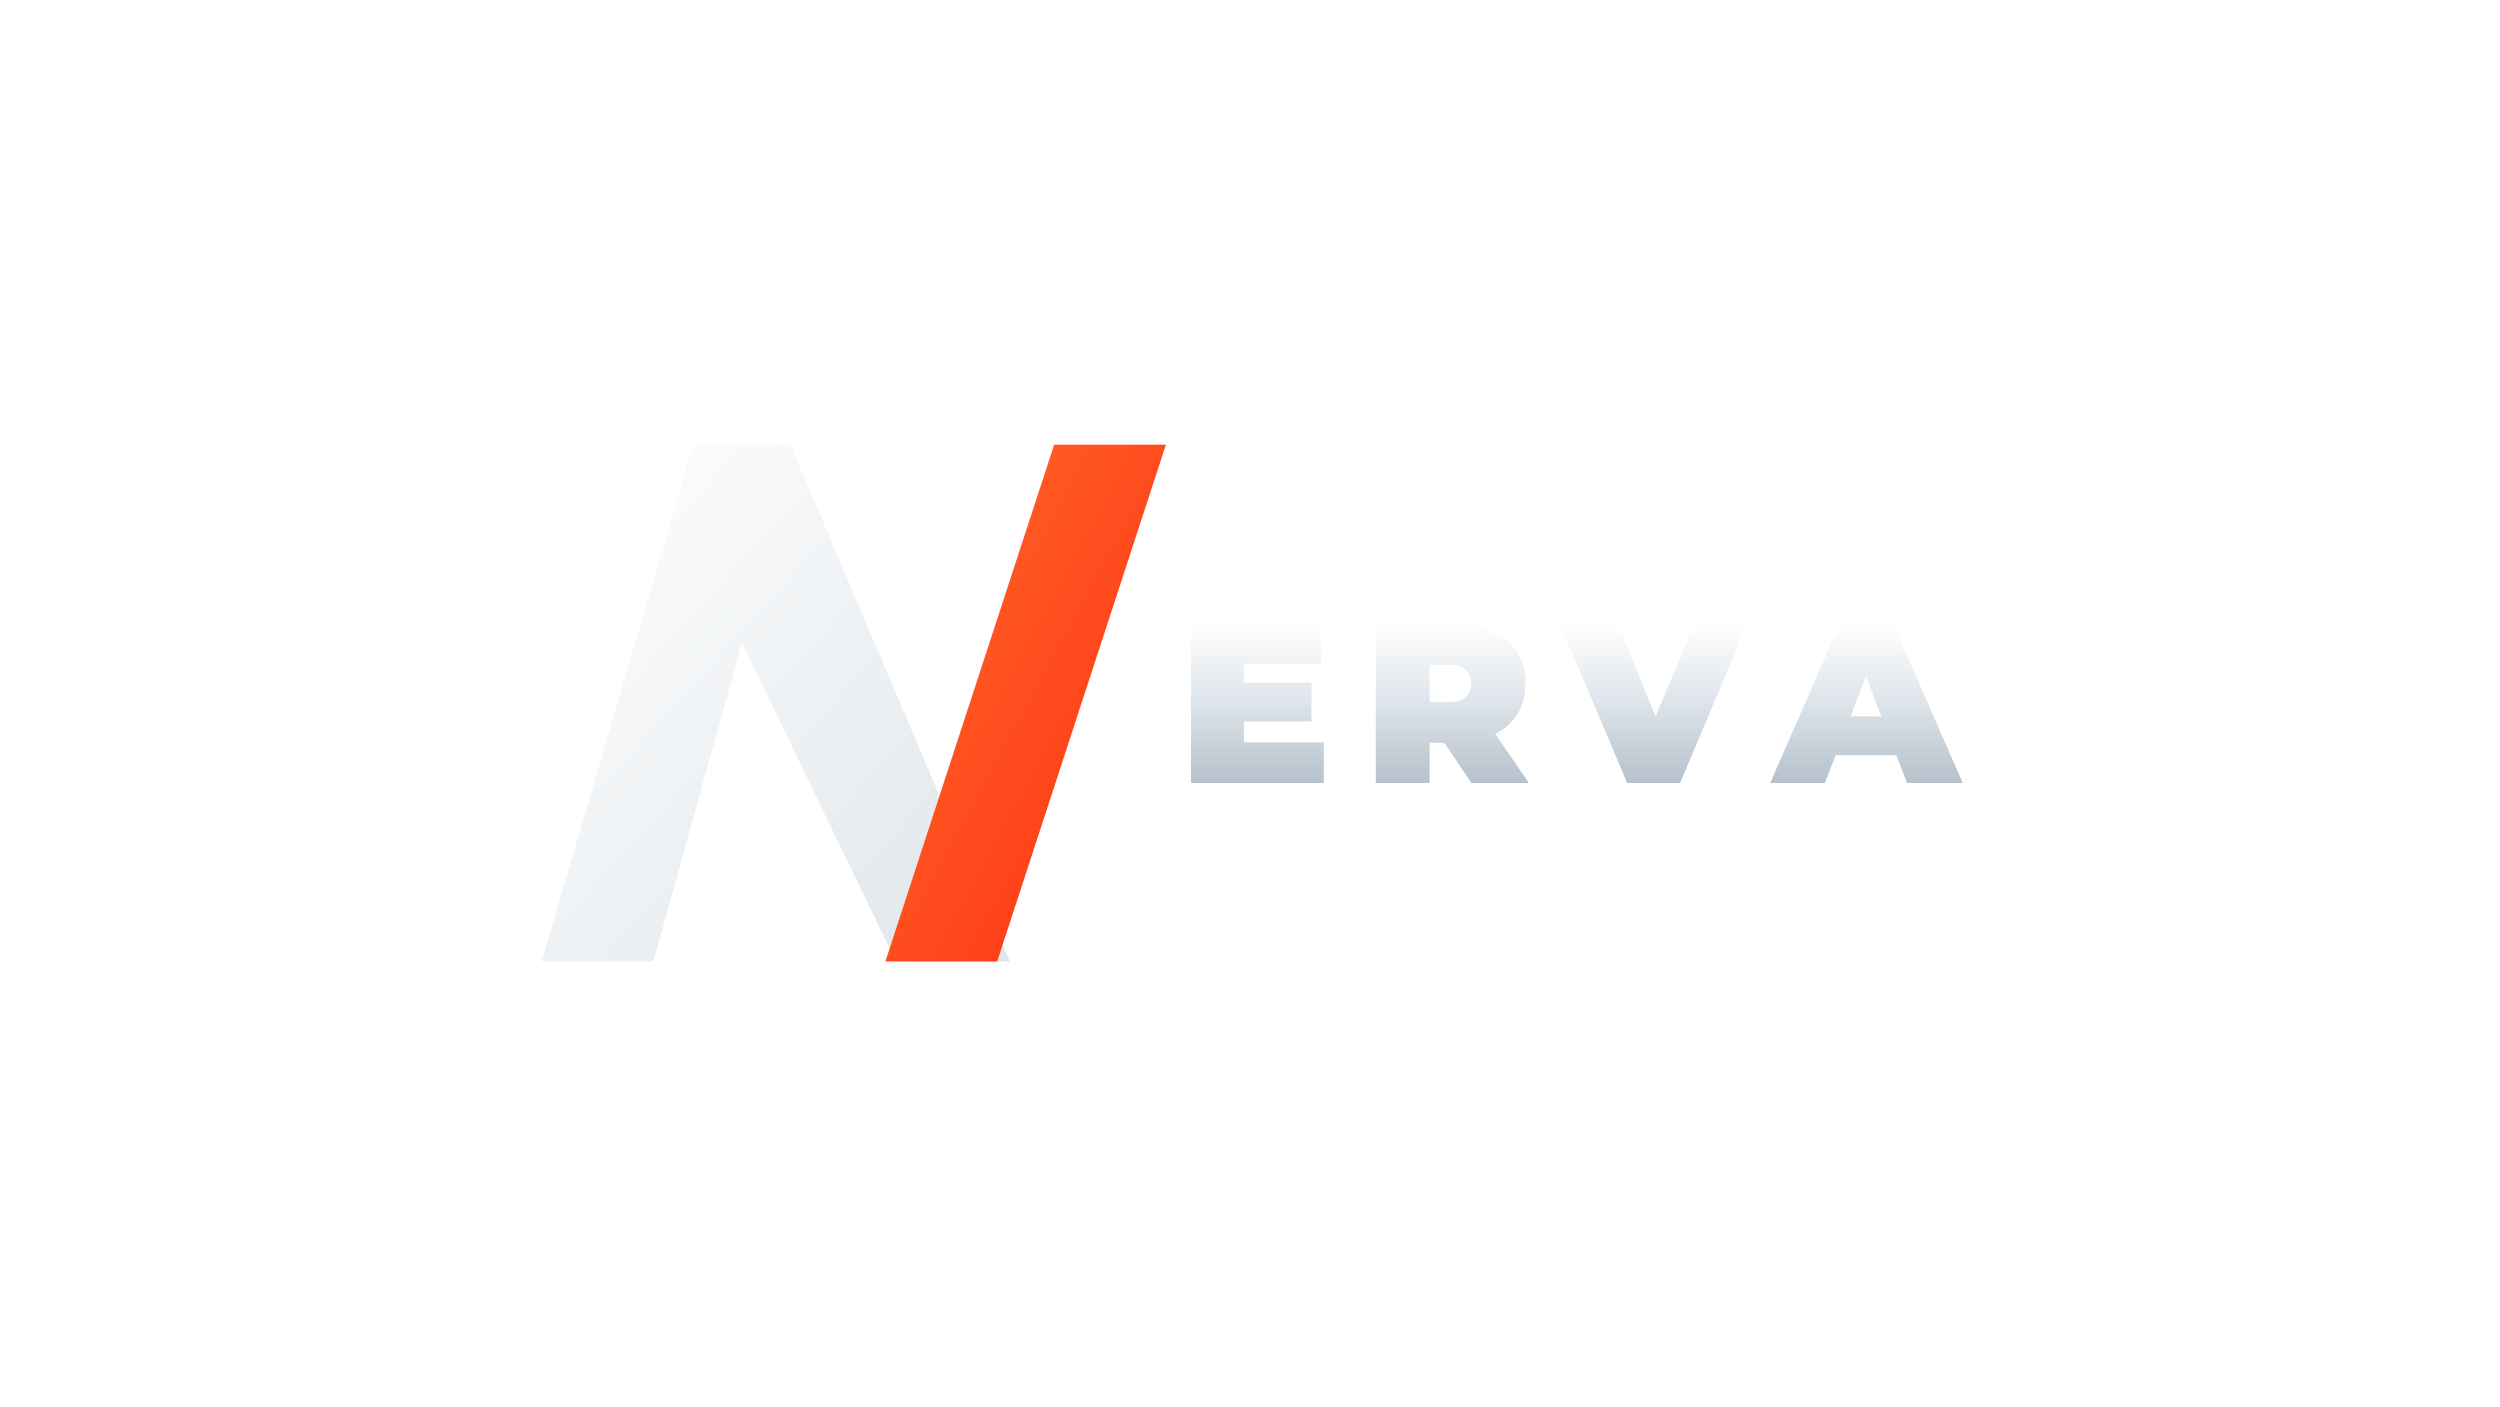
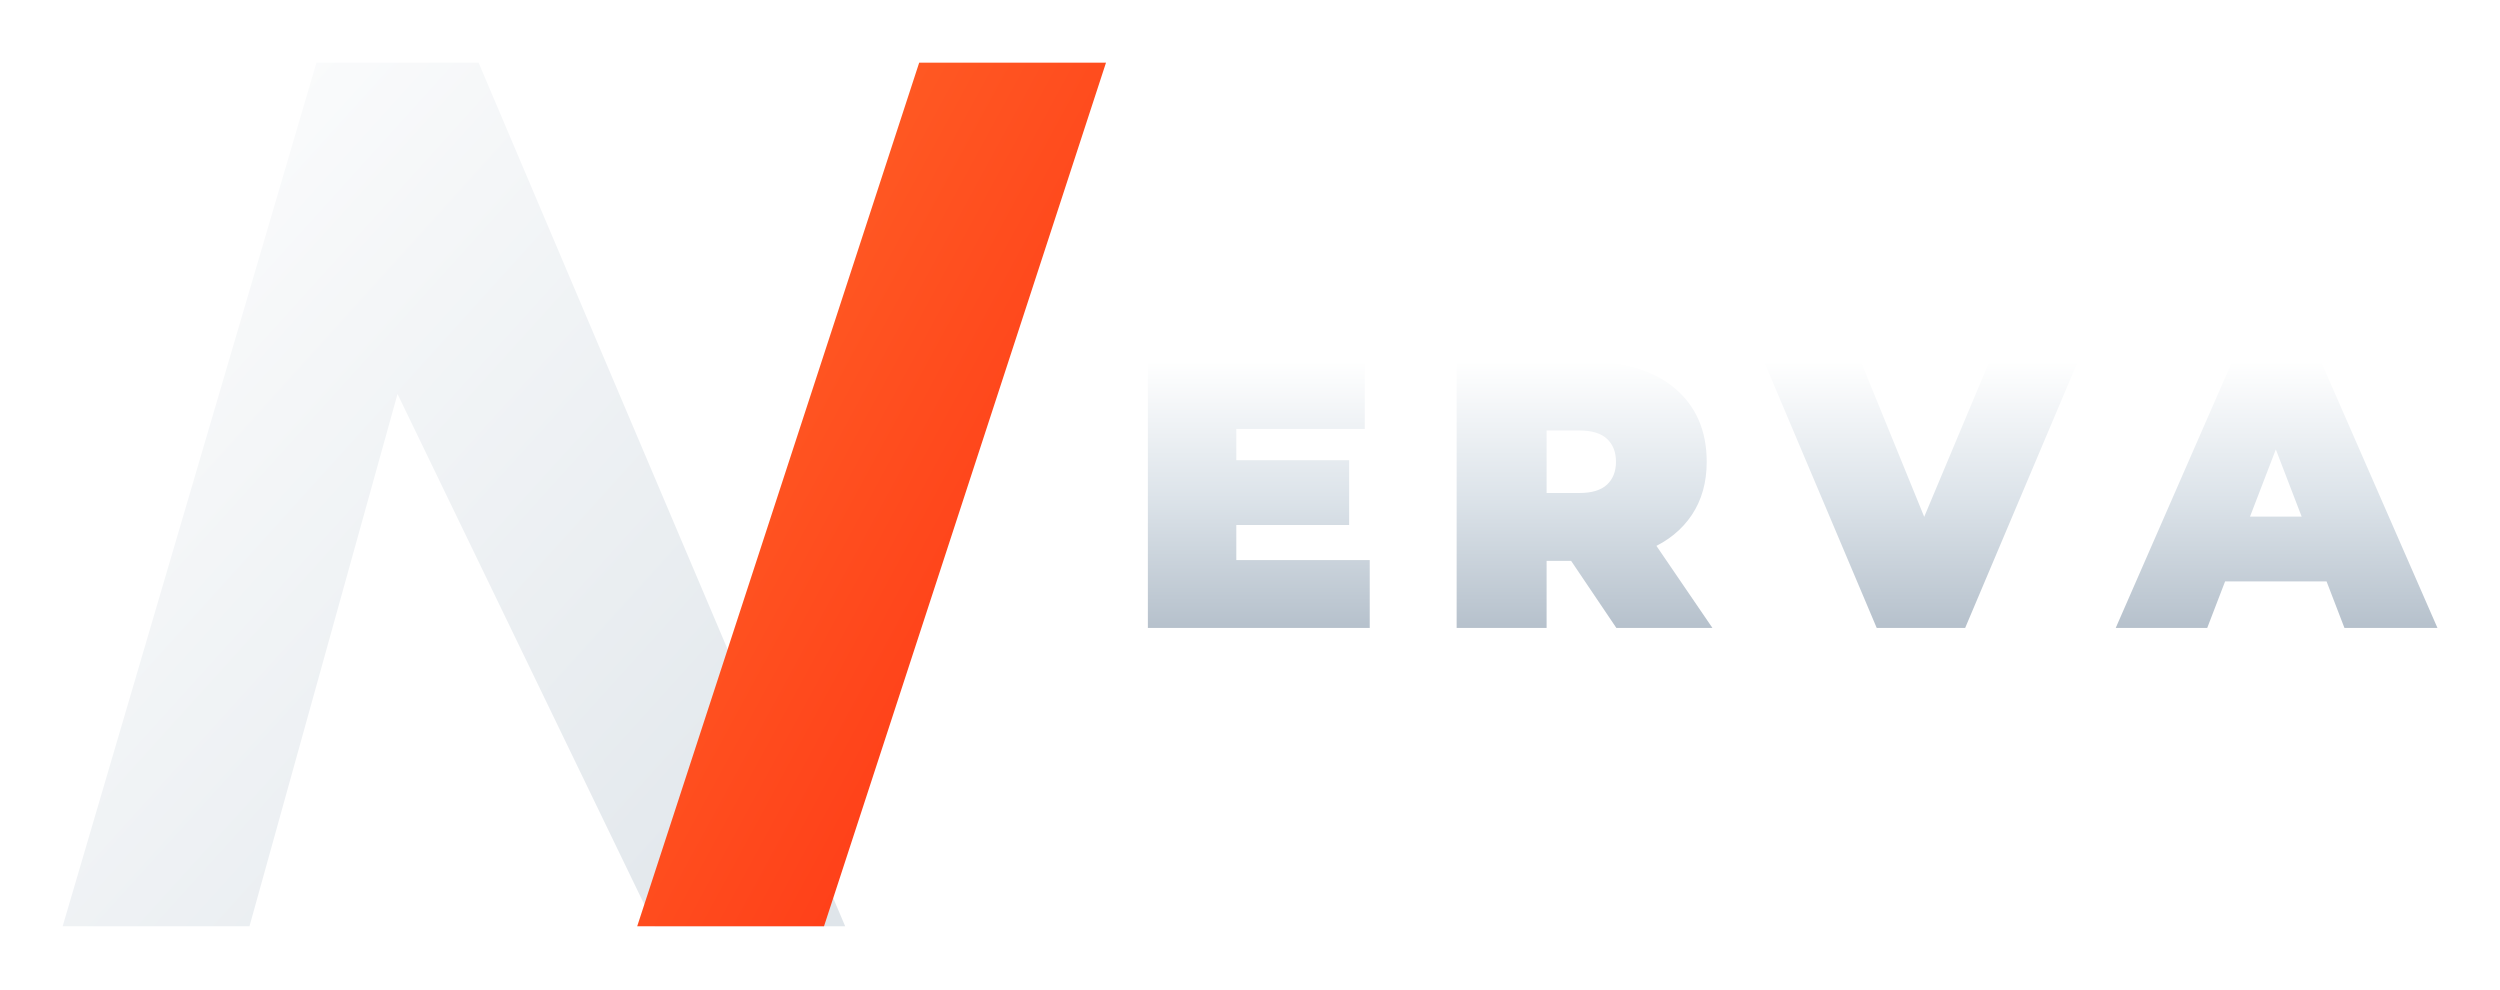
- <svg xmlns="http://www.w3.org/2000/svg" viewBox="0 0 1600 900" role="img" aria-labelledby="t d">
+ <svg xmlns="http://www.w3.org/2000/svg" viewBox="322.6 260.6 957.5 378.8" role="img" aria-labelledby="t d">
  <defs>
    <linearGradient id="struct" x1="0" y1="0" x2="1" y2="1">
      <stop offset="0" stop-color="#ffffff" />
      <stop offset="1" stop-color="#dfe5ea" />
    </linearGradient>
    <linearGradient id="orange" x1="0" y1="0" x2="1" y2="1">
      <stop offset="0" stop-color="#ff6a2a" />
      <stop offset="1" stop-color="#ff2f12" />
    </linearGradient>
    <linearGradient id="word" x1="0" y1="0" x2="0" y2="1">
      <stop offset="0" stop-color="#ffffff" />
      <stop offset="0.5" stop-color="#dde4ea" />
      <stop offset="1" stop-color="#b6c1cc" />
    </linearGradient>
  </defs>
  <g transform="translate(346.6 284.6) scale(1.35)">
    <path d="M0 245 L53 245 L95 94 L168 245 L222 245 L118 0 L72 0 Z" fill="url(#struct)" />
    <path d="M163 245 L216 245 L296 0 L243 0 Z" fill="url(#orange)" />
  </g>
  <path d="M762.235 501.1V398.9H845.309V424.888H796.107V475.112H847.207V501.1ZM793.771 461.68V436.86H839.323V461.68Z M880.493 501.1V398.9H928.235Q951.741 398.9 964.005 409.266Q976.269 419.632 976.269 437.444Q976.269 449.27 970.575 457.811Q964.881 466.352 954.442 470.878Q944.003 475.404 929.695 475.404H899.619L914.949 461.242V501.1ZM941.667 501.1 916.555 463.87H953.055L978.459 501.1ZM914.949 465.038 899.619 449.416H927.505Q934.659 449.416 938.09 446.204Q941.521 442.992 941.521 437.444Q941.521 431.896 938.09 428.684Q934.659 425.472 927.505 425.472H899.619L914.949 409.85Z M1041.383 501.1 998.167 398.9H1035.251L1070.437 485.186H1048.391L1084.599 398.9H1118.471L1075.255 501.1Z M1132.923 501.1 1177.599 398.9H1211.471L1256.147 501.1H1220.523L1187.527 415.252H1200.959L1167.963 501.1ZM1159.495 483.288 1168.255 458.468H1215.267L1224.027 483.288Z" fill="url(#word)" />
</svg>
